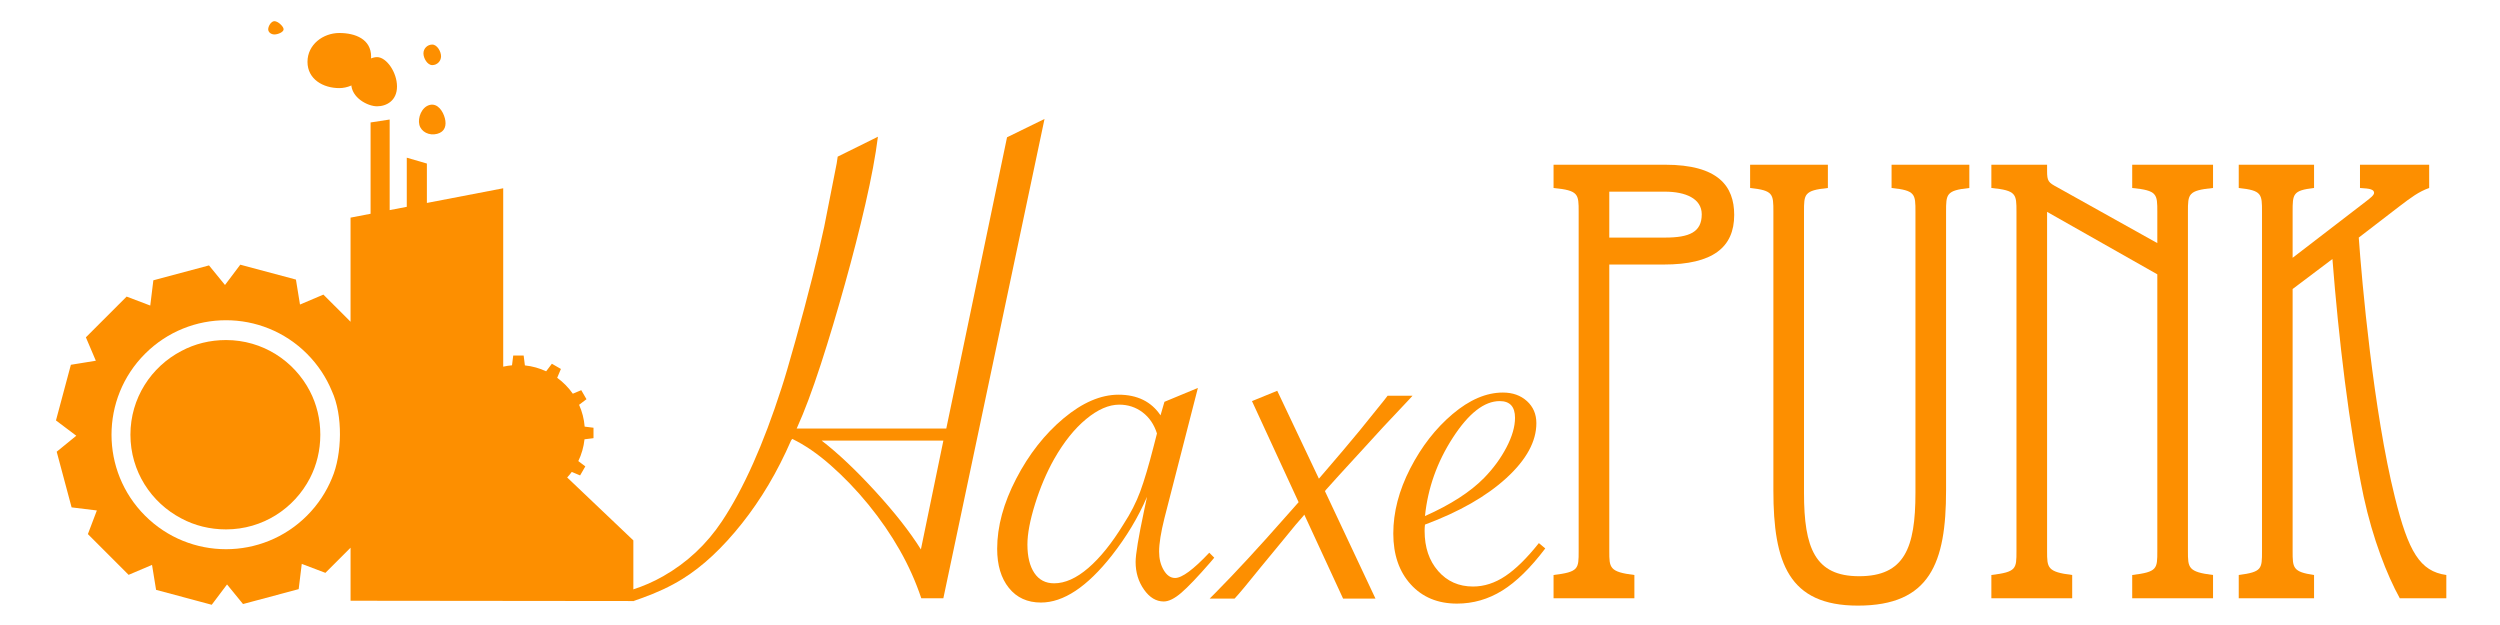
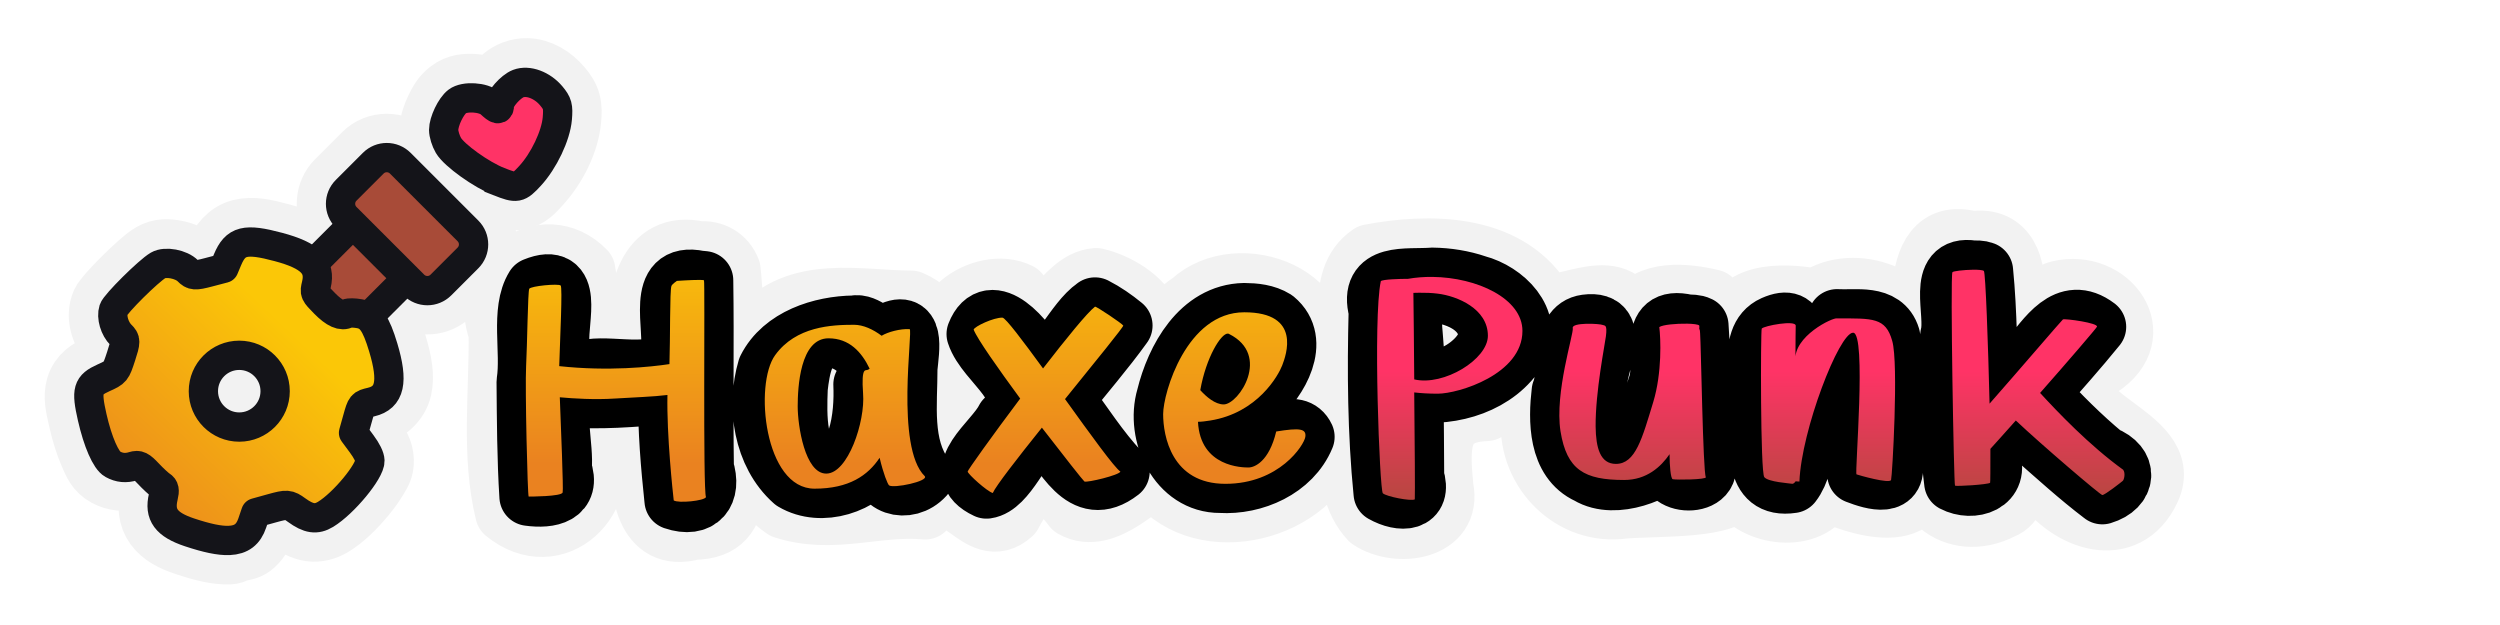
- <svg xmlns="http://www.w3.org/2000/svg" version="1.1" id="Layer_1" x="0px" y="0px" width="400px" height="100px" viewBox="0 0 400 100" enable-background="new 0 0 400 100" xml:space="preserve">
-   <defs id="defs47" />
-   <g id="g3" transform="translate(6,0)">
-     <path d="m 161.125,19.031 -6,2.938 -9.719,46.594 -23.938,0 0.125,-0.281 c 1.1,-2.429 2.352,-5.742 3.719,-9.938 1.367,-4.194 2.641,-8.502 3.875,-12.906 1.232,-4.403 2.331,-8.675 3.281,-12.812 0.949,-4.137 1.62,-7.712 2,-10.75 l -6.438,3.188 -0.156,1.062 -2,10.156 c -0.456,2.164 -1.09,4.86 -1.906,8.125 -0.817,3.265 -1.732,6.657 -2.719,10.188 -0.988,3.531 -1.726,6.051 -2.219,7.531 -2.885,8.959 -6.046,16.049 -9.5,21.25 -2.469,3.721 -5.611,6.649 -9.406,8.812 -1.582,0.902 -3.196,1.599 -4.844,2.125 l 0,1.875 c 0.455,-0.146 0.896,-0.309 1.344,-0.469 2.449,-0.873 4.632,-1.885 6.531,-3.062 3.264,-2.011 6.436,-4.983 9.531,-8.875 3.094,-3.891 5.711,-8.307 7.875,-13.281 l 0.188,-0.281 c 2.05,0.987 4.087,2.397 6.156,4.219 2.069,1.822 4.094,3.909 6.031,6.281 1.936,2.373 3.607,4.806 5.031,7.312 1.424,2.506 2.563,5.069 3.438,7.688 l 3.531,0 16.188,-76.688 z M 125.469,70.5 l 19.469,0 -3.594,17.406 c -1.785,-2.847 -4.206,-5.922 -7.281,-9.281 -3.076,-3.36 -5.937,-6.074 -8.594,-8.125 z" id="path5" style="fill:#fd8f00;fill-opacity:1" />
-     <path d="M 185.663,62.068 180.31,82.91 c -0.569,2.278 -0.854,4.062 -0.854,5.353 0,1.14 0.247,2.127 0.74,2.961 0.493,0.836 1.101,1.253 1.822,1.253 1.101,0 2.923,-1.347 5.467,-4.043 l 0.797,0.798 -0.626,0.74 c -2.013,2.315 -3.559,3.938 -4.641,4.868 -1.082,0.93 -2.021,1.396 -2.819,1.396 -1.215,0 -2.269,-0.636 -3.16,-1.908 -0.893,-1.271 -1.338,-2.742 -1.338,-4.413 0,-1.214 0.456,-3.966 1.367,-8.257 l 0.456,-2.164 c -1.405,3.266 -3.284,6.397 -5.638,9.396 -3.949,5.011 -7.726,7.517 -11.332,7.517 -2.164,0 -3.873,-0.778 -5.125,-2.335 -1.253,-1.557 -1.879,-3.645 -1.879,-6.264 0,-3.568 1.016,-7.308 3.046,-11.218 2.031,-3.91 4.556,-7.127 7.574,-9.652 3.018,-2.524 5.951,-3.787 8.798,-3.787 2.999,0 5.239,1.102 6.719,3.303 l 0.626,-2.164 5.353,-2.222 z m -6.549,7.289 c -0.456,-1.442 -1.224,-2.571 -2.306,-3.388 -1.082,-0.817 -2.326,-1.225 -3.73,-1.225 -1.671,0 -3.436,0.769 -5.295,2.307 -1.861,1.537 -3.569,3.673 -5.125,6.405 -1.215,2.164 -2.231,4.556 -3.047,7.176 -0.816,2.619 -1.224,4.783 -1.224,6.491 0,1.937 0.37,3.455 1.11,4.556 0.74,1.102 1.794,1.651 3.161,1.651 1.746,0 3.568,-0.816 5.466,-2.448 1.898,-1.632 3.777,-3.967 5.638,-7.005 1.139,-1.745 2.03,-3.492 2.676,-5.238 0.645,-1.746 1.367,-4.176 2.164,-7.289 l 0.512,-1.993 z" id="path7" style="fill:#fd8f00" />
-     <path d="m 205.024,76.59 1.025,-1.196 1.025,-1.195 c 1.025,-1.177 2.542,-2.98 4.555,-5.41 l 3.815,-4.727 0.569,-0.74 H 220 l -0.57,0.627 c -2.999,3.151 -5.486,5.827 -7.459,8.028 -3.038,3.303 -4.974,5.43 -5.808,6.378 l -0.171,0.228 8.086,17.197 h -5.182 l -6.207,-13.438 -0.171,0.228 c -0.569,0.607 -1.651,1.899 -3.246,3.872 l -3.474,4.214 c -2.164,2.696 -3.587,4.404 -4.271,5.125 h -3.986 l 0.911,-0.911 c 3.227,-3.265 6.928,-7.269 11.104,-12.015 l 2.221,-2.506 -7.46,-16.172 4.043,-1.651 6.664,14.064 z" id="path9" style="fill:#fd8f00" />
-     <path d="m 240.218,86.896 1.025,0.854 c -2.354,3.113 -4.651,5.363 -6.891,6.748 -2.24,1.386 -4.65,2.079 -7.232,2.079 -3.075,0 -5.543,-1.025 -7.402,-3.075 -1.86,-2.05 -2.791,-4.764 -2.791,-8.144 0,-3.416 0.902,-6.88 2.705,-10.392 1.803,-3.511 4.062,-6.415 6.776,-8.713 2.713,-2.296 5.4,-3.445 8.058,-3.445 1.556,0 2.837,0.456 3.844,1.367 1.005,0.911 1.509,2.088 1.509,3.53 0,2.924 -1.594,5.847 -4.783,8.77 -3.189,2.924 -7.536,5.409 -13.04,7.46 -0.039,0.304 -0.057,0.646 -0.057,1.024 0,2.62 0.721,4.755 2.164,6.406 1.442,1.651 3.303,2.478 5.58,2.478 1.784,0 3.511,-0.56 5.182,-1.68 1.67,-1.119 3.454,-2.875 5.353,-5.267 z m -18.222,-4.328 c 4.1,-1.822 7.25,-3.853 9.453,-6.093 1.48,-1.518 2.676,-3.15 3.587,-4.897 0.911,-1.745 1.367,-3.321 1.367,-4.727 0,-1.783 -0.817,-2.676 -2.449,-2.676 -2.468,0 -4.964,1.945 -7.488,5.837 -2.525,3.892 -4.014,8.078 -4.47,12.556 z" id="path11" style="fill:#fd8f00" />
-     <path d="m 251.485,88.179 c 0,2.646 0,3.331 4.017,3.821 v 3.723 H 242.569 V 92 c 4.017,-0.49 4.017,-0.98 4.017,-3.821 v -54.28 c 0,-2.841 0,-3.429 -4.017,-3.821 v -3.723 h 17.832 c 8.524,0 11.071,3.429 11.071,8.034 0,5.193 -3.429,7.936 -11.267,7.936 h -8.72 v 45.854 z m 8.916,-50.165 c 3.919,0 5.878,-0.881 5.878,-3.723 0,-2.548 -2.645,-3.625 -5.878,-3.625 h -8.916 v 7.348 h 8.916 z" id="path13" style="fill:#fd8f00" />
-     <path d="m 305.37,78.479 c 0,11.562 -2.547,18.42 -14.108,18.42 -11.071,0 -13.521,-6.858 -13.521,-18.42 v -44.58 c 0,-2.841 0,-3.429 -3.723,-3.821 v -3.723 h 12.443 v 3.723 c -3.821,0.392 -3.821,0.98 -3.821,3.821 v 44.972 c 0,8.817 1.764,13.324 8.818,13.324 7.25,0 9.014,-4.507 9.014,-13.324 V 33.899 c 0,-2.841 0,-3.429 -3.821,-3.821 v -3.723 h 12.443 v 3.723 c -3.723,0.392 -3.723,0.98 -3.723,3.821 v 44.58 z" id="path15" style="fill:#fd8f00" />
-     <path d="m 312.618,92 c 4.017,-0.49 4.017,-0.98 4.017,-3.821 v -54.28 c 0,-2.841 0,-3.429 -4.017,-3.821 v -3.723 h 8.916 v 0.98 c 0,1.666 0.196,1.861 1.666,2.646 l 15.97,8.916 V 33.9 c 0,-2.841 0,-3.429 -4.017,-3.821 v -3.723 h 12.933 v 3.723 c -4.017,0.392 -4.017,0.98 -4.017,3.821 v 54.279 c 0,2.646 0,3.331 4.017,3.821 v 3.723 H 335.153 V 92 c 4.017,-0.49 4.017,-0.98 4.017,-3.821 V 43.893 l -17.636,-9.994 v 54.279 c 0,2.646 0,3.331 4.017,3.821 v 3.723 H 312.618 V 92 z" id="path17" style="fill:#fd8f00" />
-     <path d="M 352.198,95.723 V 92 c 3.723,-0.49 3.723,-0.98 3.723,-3.821 v -54.28 c 0,-2.841 0,-3.429 -3.723,-3.821 v -3.723 h 12.051 v 3.723 c -3.429,0.392 -3.429,0.98 -3.429,3.821 v 7.348 l 11.855,-9.112 c 0.49,-0.392 1.176,-0.882 1.176,-1.273 0,-0.784 -1.47,-0.686 -2.253,-0.784 v -3.723 h 11.071 v 3.723 c -1.666,0.588 -2.841,1.47 -4.899,3.038 l -6.369,4.898 c 0.49,6.957 2.352,27.826 5.781,41.542 2.155,8.72 4.017,11.855 8.23,12.443 v 3.723 h -7.446 c -2.058,-3.723 -4.311,-9.504 -5.78,-16.264 -2.352,-11.17 -4.017,-25.475 -4.997,-38.016 l -6.369,4.801 v 41.934 c 0,2.646 0,3.331 3.429,3.821 v 3.723 h -12.051 z" id="path19" style="fill:#fd8f00" />
-   </g>
-   <g id="g21" transform="translate(6,0)">
-     <path d="m 30.162,84.703 c -5.86,0 -10.939,-3.329 -13.459,-8.196" id="path23" style="fill:none" />
-     <path d="m 47.102,62.57 c -0.895,-2.17 -2.223,-4.204 -3.986,-5.967 -7.154,-7.155 -18.752,-7.155 -25.907,0 -7.154,7.152 -7.154,18.751 0,25.904 7.155,7.154 18.753,7.154 25.907,0 1.772,-1.771 3.105,-3.817 4,-6.001" id="path25" style="fill:none" />
-     <path d="m 16.721,62.57 c 2.525,-4.849 7.594,-8.163 13.441,-8.163" id="path27" style="fill:none" />
-     <path d="m 84.749,76.395 c 0.26,-0.282 0.507,-0.578 0.736,-0.887 l 1.331,0.561 0.835,-1.446 -1.12,-0.848 c 0.517,-1.075 0.858,-2.25 0.991,-3.487 l 1.438,-0.18 V 68.437 L 87.546,68.26 c -0.1,-1.235 -0.408,-2.412 -0.892,-3.493 l 1.183,-0.894 -0.835,-1.447 -1.35,0.568 C 84.966,62.013 84.119,61.151 83.15,60.447 l 0.596,-1.413 -1.446,-0.836 -0.916,1.21 C 80.331,58.916 79.186,58.59 77.982,58.464 L 77.785,56.89 h 0 v -10e-4 h -1.669 l -0.195,1.56 c -0.479,0.04 -0.949,0.114 -1.407,0.217 V 30.123 l -12.212,2.349 v -6.304 l -3.218,-0.939 v 7.862 l -2.737,0.526 V 19.123 l -3.053,0.47 v 14.611 l -3.206,0.617 V 51.48 l -4.344,-4.344 -3.746,1.591 -0.648,-3.993 -8.904,-2.385 -2.448,3.25 -2.558,-3.135 -8.904,2.386 -0.494,4.039 -3.782,-1.436 -6.519,6.519 1.592,3.745 -3.993,0.648 -2.385,8.905 3.251,2.448 -3.135,2.557 2.386,8.905 4.04,0.494 -1.436,3.782 6.518,6.519 3.746,-1.592 0.648,3.993 8.904,2.387 2.448,-3.252 2.558,3.134 8.905,-2.384 0.494,-4.04 3.782,1.436 4.026,-4.025 v 8.486 l 45.246,0.048 V 86.464 L 84.749,76.395 z m -37.634,0.112 c -0.895,2.184 -2.228,4.229 -4,6.001 -7.154,7.154 -18.752,7.154 -25.907,0 -7.154,-7.153 -7.154,-18.752 0,-25.904 7.155,-7.155 18.753,-7.155 25.907,0 1.764,1.763 3.092,3.797 3.986,5.967 1.795,3.886 1.642,10.161 0.014,13.936 z" id="path29" style="fill:#fd8f00" />
-     <path d="m 57.521,13.838 c 0,2.27 -1.688,3.17 -3.192,3.17 -1.503,0 -4.131,-1.371 -4.131,-3.641 0,-2.27 2.628,-4.229 4.131,-4.229 1.504,0.002 3.192,2.43 3.192,4.7 z" id="path31" style="fill:#fd8f00" />
-     <path d="m 53.378,9.057 c 0,2.783 -2.512,5.04 -5.09,5.04 -2.579,0 -5.09,-1.415 -5.09,-4.198 0,-2.784 2.511,-4.619 5.09,-4.619 2.578,0 5.09,0.993 5.09,3.777 z" id="path33" style="fill:#fd8f00" />
-     <path d="m 63.938,21.417 c -1.276,0.33 -2.548,-0.315 -2.839,-1.443 -0.292,-1.126 0.367,-2.851 1.644,-3.181 1.277,-0.33 2.145,1 2.436,2.127 0.291,1.127 0.036,2.166 -1.241,2.497 z" id="path35" style="fill:#fd8f00" />
-     <path d="m 64.568,9.009 c 0,0.778 -0.631,1.409 -1.409,1.409 -0.778,0 -1.409,-1.101 -1.409,-1.878 0,-0.778 0.631,-1.41 1.409,-1.41 0.778,0 1.409,1.101 1.409,1.879 z" id="path37" style="fill:#fd8f00" />
-     <path d="m 39.377,4.685 c 0,0.458 -0.917,0.829 -1.468,0.829 -0.551,0 -0.998,-0.371 -0.998,-0.829 0,-0.458 0.447,-1.299 0.998,-1.299 0.552,0 1.468,0.841 1.468,1.299 z" id="path39" style="fill:#fd8f00" />
-     <g id="g41">
-       <path d="m 45.25,69.555 c 0,-2.52 -0.588,-4.894 -1.677,-6.984 l 0,0 c -2.525,-4.849 -7.564,-8.163 -13.41,-8.163 -2.579,0 -5.005,0.609 -7.13,1.744 l 0,0 c -4.85,2.526 -8.164,7.557 -8.164,13.403 0,5.848 3.314,10.878 8.164,13.404 l 0,0 c 2.125,1.136 4.551,1.744 7.13,1.744 5.859,0 10.908,-3.329 13.427,-8.196 l 0,0 c 1.077,-2.083 1.66,-4.445 1.66,-6.952 z" id="path43" style="fill:#fd8f00" />
+ <svg xmlns="http://www.w3.org/2000/svg" xmlns:xlink="http://www.w3.org/1999/xlink" width="1024" height="256" viewBox="0 0 270.933 67.733" version="1.1" id="svg8423">
+   <defs id="defs8417">
+     <linearGradient id="linearGradient4563">
+       <stop style="stop-color:#a84b38;stop-opacity:1" offset="0" id="stop4559" />
+       <stop style="stop-color:#ff3366;stop-opacity:1" offset="1" id="stop4561" />
+     </linearGradient>
+     <linearGradient id="linearGradient4555">
+       <stop style="stop-color:#ea8220;stop-opacity:1" offset="0" id="stop4551" />
+       <stop style="stop-color:#fbc707;stop-opacity:1" offset="1" id="stop4553" />
+     </linearGradient>
+     <linearGradient xlink:href="#linearGradient4591" id="linearGradient4593" x1="29.633" y1="263.133" x2="9.156" y2="284.735" gradientUnits="userSpaceOnUse" gradientTransform="matrix(0.9798215,0,0,0.9798215,3.728536,8.485773)" />
+     <linearGradient id="linearGradient4591">
+       <stop style="stop-color:#fbc707;stop-opacity:1;" offset="0" id="stop4587" />
+       <stop style="stop-color:#ea8220;stop-opacity:1" offset="1" id="stop4589" />
+     </linearGradient>
+     <linearGradient xlink:href="#linearGradient4555" id="linearGradient4627" gradientUnits="userSpaceOnUse" x1="400" y1="192" x2="400" y2="96" gradientTransform="matrix(0.2959472,0,0,0.2645833,-16.39556,228.7375)" />
+     <linearGradient xlink:href="#linearGradient4563" id="linearGradient4629" gradientUnits="userSpaceOnUse" x1="688.368" y1="218" x2="688.368" y2="154" gradientTransform="matrix(0.2959472,0,0,0.2645833,-17.45389,228.7375)" />
+     <linearGradient xlink:href="#linearGradient4555" id="linearGradient4748" gradientUnits="userSpaceOnUse" gradientTransform="matrix(0.2959472,0,0,0.2645833,-16.39556,228.7375)" x1="400" y1="192" x2="400" y2="96" />
+     <linearGradient xlink:href="#linearGradient4563" id="linearGradient4750" gradientUnits="userSpaceOnUse" gradientTransform="matrix(0.2959472,0,0,0.2645833,-17.45389,228.7375)" x1="688" y1="192" x2="688" y2="96" />
+   </defs>
+   <g id="layer1" transform="translate(0,-229.2666)">
+     <path style="color:#000000;font-style:normal;font-variant:normal;font-weight:normal;font-stretch:normal;font-size:medium;line-height:125%;font-family:'SP Marker Font';-inkscape-font-specification:'SP Marker Font';font-variant-ligatures:normal;font-variant-position:normal;font-variant-caps:normal;font-variant-numeric:normal;font-variant-alternates:normal;font-feature-settings:normal;text-indent:0;text-align:start;text-decoration:none;text-decoration-line:none;text-decoration-style:solid;text-decoration-color:#000000;letter-spacing:3.61px;word-spacing:0px;text-transform:none;writing-mode:lr-tb;direction:ltr;text-orientation:mixed;dominant-baseline:auto;baseline-shift:baseline;text-anchor:start;white-space:normal;shape-padding:0;clip-rule:nonzero;display:inline;overflow:visible;visibility:visible;opacity:1;isolation:auto;mix-blend-mode:normal;color-interpolation:sRGB;color-interpolation-filters:linearRGB;solid-color:#000000;solid-opacity:1;vector-effect:none;fill:none;fill-opacity:1;fill-rule:nonzero;stroke:#f2f2f2;stroke-width:6.35;stroke-linecap:round;stroke-linejoin:round;stroke-miterlimit:4;stroke-dasharray:none;stroke-dashoffset:0;stroke-opacity:1;color-rendering:auto;image-rendering:auto;shape-rendering:auto;text-rendering:auto;enable-background:accumulate" d="m 213.739,255.325 c -8.105,-2.205 -4.766,12.464 -5.398,11.381 -0.089,-5.467 -7.494,-7.976 -11.525,-5.141 -2.318,-0.457 -8.868,-1.23 -9.085,3.344 -0.153,2.651 0.023,11.16 -0.039,9.675 -1.024,-4.102 1.584,-9.876 -2.113,-12.943 -2.779,-0.668 -7.062,-1.157 -8.662,1.805 -1.807,-5.04 -8.904,0.245 -9.781,-1.835 -3.97,-6.071 -12.334,-6.087 -18.7,-4.865 -4.036,2.771 -1.647,8.873 -2.362,12.964 0.88,5.141 -1.441,11.854 2.314,15.923 3.035,2.05 9.105,1.163 8.126,-3.506 -0.431,-4.512 -0.644,-8.047 4.588,-8.233 4.048,-2.111 5.74,-5.022 4.724,0.985 -0.296,5.576 4.542,10.409 10.19,9.583 3.877,-0.296 11.574,0.055 12.225,-2.251 1.769,3.115 8.044,3.912 9.758,0.308 0.765,0.675 10.947,4.914 10.228,-2.326 0.193,-2.409 0.286,-8.658 0.318,-2.685 -1.766,5.567 3.238,9.687 8.439,7.018 3.219,-1.178 0.61,-7.637 4.254,-2.952 2.93,4.222 9.251,6.421 11.867,0.793 2.979,-6.351 -11.852,-8.146 -5.439,-13.232 5.525,-3.584 1.012,-9.774 -4.564,-8.449 -2.988,0.729 -5.246,6.923 -4.701,0.716 0.228,-3.16 -0.716,-6.66 -4.663,-6.075 z m -137.944,1.102 c -5.714,-1.345 -7.219,5.041 -6.379,9.406 -6.736,2.256 -5.053,-2.863 -5.903,-7.273 -4.59,-4.727 -11.941,0.629 -9.551,6.731 0.08,6.475 -0.829,13.306 0.711,19.586 5.544,4.542 11.963,-1.573 9.35,-7.855 -0.634,-2.432 7.506,-2.616 5.407,1.297 -0.321,3.735 0.312,9.975 5.763,8.438 6.495,-0.035 3.987,-7.284 4.305,-11.303 -0.209,-5.632 0.382,-11.353 -0.241,-16.94 -0.574,-1.481 -1.916,-2.224 -3.463,-2.088 z m 43.007,2.895 c -4.041,0.28 -5.415,7.597 -8.305,1.62 -4.022,-1.998 -10.814,2.716 -7.04,6.951 4.405,3.588 2.03,6.915 -1.092,10.473 -3.116,-5.046 2.824,-13.978 -3.617,-16.601 -5.488,-0.005 -12.466,-1.781 -16.686,3.342 -4.077,5.586 -3.042,15.345 2.841,19.371 5.334,1.727 10.071,-0.397 15.37,0.08 3.082,-4.378 5.751,3.865 9.455,0.485 2.111,-4.073 3.755,-4.375 6.5,-0.694 3.668,2.128 8.09,-3.387 8.97,-2.972 5.253,6.432 17.206,3.39 19.409,-4.329 0.855,-5.124 -7.171,-3.064 -2.423,-7.714 3.357,-7.895 -7.908,-12.296 -13.173,-7.397 -5.019,3.195 -7.188,12.335 -5.545,15.958 -7.65,-4.812 0.787,-8.542 1.333,-14.171 -0.914,-2.253 -3.726,-3.882 -5.997,-4.401 z m 15.821,3.301 c 0.722,0.284 0.051,0.157 0,0 z m 21.76,1.961 c 3.809,0.249 -1.548,4.076 0,0 z m -49.607,1.651 c 0.162,0.163 0.483,0.601 0,0 z m -16.567,3.013 c 0.845,2.397 -0.943,8.21 -0.502,2.327 0.113,-0.778 0.127,-1.614 0.502,-2.327 z m 103.821,2.272 c 0.037,-0.007 -0.028,0.08 0,0 z m -98.83,0.725 c 0.05,0.188 -0.68,0.173 0,0 z m 133.896,7.658 0.195,0.157 z m -41.224,0.136 c 0.007,0.008 0.005,0.04 0,0 z m -86.159,0.688 c 0.156,0.654 0.11,0.681 0,0 z m 51.168,0.791 0.035,0.313 z m 28.988,0.406 c 0.144,0.34 -0.075,0.072 0,0 z m -84.144,0.803 c 0.73,0.799 -0.021,0.295 0,0 z" id="path4722" />
+     <g transform="translate(8.2519671e-8,1.0539948e-6)" id="g5143">
+       <path id="path4510-3" transform="matrix(0.2645833,0,0,0.2645833,0,229.2666)" d="m 215.779,27.627 c -1.851,-0.03 -3.742,0.28 -5.625,0.996 -3.373,1.282 -5.453,3.348 -7.439,5.617 -0.46,0.525 -0.808,1.135 -1.219,1.691 -2.283,-1.067 -4.611,-1.665 -6.977,-1.809 -3.575,-0.216 -7.176,-0.166 -10.836,2.627 -2.82,2.152 -4.234,4.697 -5.566,7.486 -1.332,2.789 -2.391,5.563 -2.391,9.006 0,3.791 1.054,6.447 2.797,9.396 2.387,4.041 5.927,6.628 10.217,9.699 4.29,3.072 9.044,5.93 13.457,7.656 3.759,1.47 6.532,2.893 10.623,2.133 4.091,-0.76 6.242,-3.373 8.682,-6.016 6.761,-7.324 11.956,-17.744 12.756,-27.033 0.229,-2.665 0.37,-4.923 -0.311,-7.447 -0.68,-2.524 -2.117,-4.51 -3.596,-6.268 -3.79,-4.504 -9.018,-7.651 -14.572,-7.736 z m -1.018,12.18 c 1.119,0.039 4.367,0.862 6.406,3.285 1.118,1.328 1.153,1.526 1.189,1.66 0.036,0.134 0.139,1.002 -0.059,3.301 -0.408,4.739 -5.065,14.991 -9.619,19.924 -1.145,1.24 -1.847,1.862 -2.17,2.158 -0.503,-0.15 -1.718,-0.447 -3.941,-1.316 -2.8,-1.095 -7.19,-3.621 -10.846,-6.238 -3.655,-2.617 -6.853,-6.026 -6.865,-6.047 -0.391,-0.663 -1.039,-3.358 -1.125,-3.338 0.015,-0.132 0.422,-2.133 1.215,-3.793 0.731,-1.529 1.807,-2.795 1.895,-2.949 0.159,0.06 1.545,-0.442 2.947,-0.357 1.759,0.107 3.495,1.105 2.99,0.635 0.801,0.746 1.501,1.376 2.289,1.965 0.788,0.589 1.5,1.291 3.564,1.697 1.032,0.203 2.623,0.21 4.119,-0.51 1.496,-0.72 2.52,-2.012 3.004,-2.982 0.736,-1.475 0.814,-2.393 0.809,-3.148 0.211,-0.37 0.645,-0.997 1.178,-1.605 1.085,-1.24 2.873,-2.384 2.68,-2.311 0.063,-0.024 0.18,-0.035 0.34,-0.029 z m -4.264,4.1 c -0.034,0.168 -0.047,0.14 0,0 z m -52.082,14.695 c -3.556,0 -7.107,1.334 -9.781,4.008 l -11.088,11.088 c -4.846,4.846 -5.285,12.581 -1.348,17.971 l -8.418,8.418 c -3.291,-2.022 -7.293,-3.417 -12.166,-4.723 -3.544,-0.95 -6.586,-1.708 -9.383,-2.068 -2.797,-0.36 -5.353,-0.323 -7.943,0.326 -5.182,1.298 -8.689,5.803 -10.637,10.451 l -0.316,0.746 -3.418,0.9 c -2.303,0.605 -3.017,0.651 -3.123,0.701 -2.625,-2.466 -5.634,-3.628 -8.725,-4.207 -3.26,-0.61 -6.646,-0.851 -10.291,1.256 -1.913,1.106 -3.405,2.424 -5.359,4.148 -1.955,1.724 -4.108,3.76 -6.172,5.809 -2.064,2.049 -4.026,4.093 -5.602,5.877 -0.788,0.892 -1.48,1.71 -2.082,2.51 -0.602,0.8 -1.122,1.171 -1.758,3.145 -1.026,3.187 -0.695,6.142 0.119,8.918 0.726,2.473 2.118,4.744 3.963,6.797 -0.068,0.095 -0.181,0.881 -0.996,3.375 -0.842,2.578 -1.373,3.763 -1.471,4.039 -0.137,0.058 -0.712,0.391 -2.479,1.188 -1.851,0.833 -3.575,1.69 -5.234,3.078 -1.659,1.388 -3.144,3.501 -3.793,5.75 -1.297,4.498 -0.316,8.383 0.98,14.1 1.211,5.34 2.692,10.069 4.371,13.914 1.679,3.845 2.81,6.967 7.006,9.271 3.537,1.942 7.843,2.299 11.803,1.41 0.064,0.087 0.212,0.159 1.256,1.27 1.09,1.161 2.257,2.316 3.328,3.309 0.468,0.434 0.949,0.754 1.359,1.113 -1.003,4.559 -0.65,9.568 2.162,13.391 2.901,3.945 7.228,6.092 12.541,7.861 7.357,2.449 13.101,3.835 18.389,3.625 1.129,-0.048 2.222,-0.413 3.152,-1.055 2.204,-0.475 4.516,-0.723 6.305,-2.098 2.684,-2.062 4.4,-4.98 5.434,-8.031 l 0.412,-1.217 3.543,-0.982 c 2.262,-0.627 3.575,-0.853 3.996,-0.936 0.096,0.08 0.312,0.234 1.002,0.736 2.852,2.076 5.656,3.671 9.006,4.164 3.35,0.493 6.809,-0.514 9.486,-2.135 4.811,-2.913 9.471,-7.585 13.428,-12.371 1.978,-2.393 3.722,-4.788 5.078,-7.102 1.356,-2.314 2.682,-4.123 2.562,-7.84 -0.145,-4.485 -2.113,-6.98 -4.57,-10.297 l -1.572,-2.119 0.85,-3.012 c 0.552,-1.97 0.73,-2.398 0.674,-2.426 0.181,-0.049 0.18,-0.058 0.514,-0.137 5.331,-1.262 10.218,-5.644 11.436,-11.139 1.218,-5.494 0.116,-11.332 -2.119,-18.766 -1.26,-4.19 -2.393,-7.431 -3.959,-10.191 l 8.09,-8.09 c 5.389,3.939 13.124,3.501 17.971,-1.346 l 11.088,-11.08 c 5.348,-5.348 5.348,-14.23 0,-19.578 l -27.713,-27.711 c -2.674,-2.674 -6.231,-4.008 -9.787,-4.008 z m 0,11.902 c 0.451,5e-6 0.902,0.197 1.299,0.594 l 27.719,27.713 c 0.794,0.794 0.794,1.804 0,2.598 l -11.088,11.088 c -0.794,0.794 -1.804,0.794 -2.598,0 l -0.535,-0.535 c 0.568,-4.161 -0.71,-8.542 -3.865,-11.697 L 158.268,89.176 c -2.674,-2.674 -6.233,-4.008 -9.789,-4.008 -0.643,0 -1.282,0.059 -1.92,0.146 l -0.529,-0.529 c -0.794,-0.794 -0.794,-1.812 0,-2.605 l 11.086,-11.082 c 0.397,-0.397 0.85,-0.594 1.301,-0.594 z m -13.857,29.775 13.686,13.686 -8.871,8.871 c -0.368,-0.1 -0.735,-0.191 -1.1,-0.256 -1.384,-0.246 -2.719,-0.384 -3.994,-0.406 -0.638,-0.011 -1.253,0.001 -1.957,0.082 -0.397,0.046 -1.147,0.377 -1.705,0.531 -0.451,-0.216 -1.723,-1.04 -3.381,-2.725 -1.651,-1.678 -1.803,-1.952 -1.852,-1.883 0.024,-0.107 0.005,-0.046 0.035,-0.17 0.657,-2.724 0.624,-5.7 -0.125,-8.467 z m -42.078,4.893 c 1.787,0.03 5.116,0.471 10.027,1.787 2.942,0.788 5.255,1.634 7.002,2.422 -2.567,5.183 -1.721,11.718 2.557,15.996 l 11.088,11.08 c 4.361,4.36 11.065,5.163 16.291,2.412 0.545,1.366 1.144,3.053 1.787,5.191 1.98,6.584 2.27,10.999 1.891,12.713 -0.38,1.714 -0.077,1.491 -2.473,2.059 -0.99,0.234 -1.908,0.421 -3.102,0.887 -1.193,0.466 -2.751,1.428 -3.801,2.701 -2.1,2.547 -2.272,4.507 -3.086,7.412 l -1.631,5.846 c -0.501,1.784 -0.15,3.699 0.951,5.189 l 3.322,4.48 c 1.076,1.452 1.639,2.823 1.938,3.475 -0.13,0.392 -0.31,0.889 -0.639,1.449 -0.887,1.513 -2.317,3.512 -3.979,5.521 -3.323,4.019 -7.825,8.203 -10.395,9.76 -1.116,0.676 -1.12,0.582 -1.52,0.523 -0.399,-0.059 -1.623,-0.487 -3.691,-1.992 -1.782,-1.297 -4.133,-2.835 -7.078,-3.049 -2.946,-0.214 -5.022,0.509 -8.188,1.387 l -6.607,1.83 c -1.915,0.53 -3.443,1.972 -4.082,3.854 l -1.424,4.223 h -0.008 c -0.519,1.533 -0.995,2.075 -1.381,2.371 -0.386,0.296 -0.959,0.604 -2.613,0.67 -2.574,0.102 -7.373,-0.765 -14.121,-3.012 -4.213,-1.403 -6.144,-2.873 -6.674,-3.594 -0.53,-0.721 -0.774,-1.214 -0.125,-3.906 0.399,-1.654 0.79,-3.251 0.354,-5.521 -0.436,-2.271 -2.344,-4.568 -3.83,-5.521 0.386,0.248 -0.577,-0.461 -1.426,-1.248 -0.849,-0.787 -1.862,-1.782 -2.738,-2.715 -1.622,-1.727 -2.82,-3.113 -5.107,-4.238 -2.288,-1.125 -5.456,-0.935 -7.168,-0.406 -1.831,0.565 -2.201,0.517 -3.758,-0.338 1.409,0.774 -0.524,-0.684 -1.779,-3.559 -1.255,-2.874 -2.583,-7.008 -3.66,-11.76 -1.199,-5.288 -1.163,-7.898 -1.145,-8.023 0.24,-0.194 1.012,-0.687 2.406,-1.314 2.519,-1.133 4.875,-2.051 6.865,-4.496 1.99,-2.445 2.496,-4.674 3.564,-7.943 1.009,-3.087 1.787,-4.887 1.779,-7.758 -0.008,-2.871 -2.059,-5.856 -3.307,-7.078 -0.383,-0.375 -1.028,-1.419 -1.328,-2.443 -0.256,-0.874 -0.182,-1.442 -0.186,-1.588 0.311,-0.405 0.779,-0.969 1.389,-1.66 1.311,-1.485 3.138,-3.396 5.057,-5.301 1.919,-1.904 3.937,-3.815 5.654,-5.33 1.592,-1.405 3.023,-2.457 3.273,-2.635 -0.061,0.12 1.055,-0.191 2.232,0.029 1.404,0.263 2.808,1.116 2.836,1.145 1.275,1.296 3.979,3.179 6.725,3.365 2.745,0.186 4.638,-0.432 7.545,-1.195 l 6.281,-1.654 c 1.805,-0.475 3.287,-1.763 4.008,-3.484 l 1.463,-3.477 c 1.362,-3.251 1.467,-3.192 2.486,-3.447 0.255,-0.064 0.68,-0.1 1.275,-0.09 z m -4.479,34.363 c -11.36,3e-5 -20.699,9.332 -20.699,20.691 3.1e-5,11.36 9.339,20.699 20.699,20.699 11.36,4e-5 20.699,-9.339 20.699,-20.699 2e-5,-11.36 -9.339,-20.691 -20.699,-20.691 z m -10e-7,8.996 c 6.555,-5e-5 11.694,5.139 11.694,11.694 -2e-5,6.555 -5.138,11.707 -11.694,11.707 -6.555,-5e-5 -18.146,-10.552 -11.694,-11.707 4.179,-0.748 8.012,-7.701 11.694,-11.694 z" style="color:#000000;font-style:normal;font-variant:normal;font-weight:normal;font-stretch:normal;font-size:medium;line-height:normal;font-family:sans-serif;font-variant-ligatures:normal;font-variant-position:normal;font-variant-caps:normal;font-variant-numeric:normal;font-variant-alternates:normal;font-feature-settings:normal;text-indent:0;text-align:start;text-decoration:none;text-decoration-line:none;text-decoration-style:solid;text-decoration-color:#000000;letter-spacing:normal;word-spacing:normal;text-transform:none;writing-mode:lr-tb;direction:ltr;text-orientation:mixed;dominant-baseline:auto;baseline-shift:baseline;text-anchor:start;white-space:normal;shape-padding:0;clip-rule:nonzero;display:inline;overflow:visible;visibility:visible;opacity:1;isolation:auto;mix-blend-mode:normal;color-interpolation:sRGB;color-interpolation-filters:linearRGB;solid-color:#000000;solid-opacity:1;vector-effect:none;fill:none;fill-opacity:1;fill-rule:nonzero;stroke:#f2f2f2;stroke-width:24;stroke-linecap:round;stroke-linejoin:round;stroke-miterlimit:4;stroke-dasharray:none;stroke-dashoffset:0;stroke-opacity:1;color-rendering:auto;image-rendering:auto;shape-rendering:auto;text-rendering:auto;enable-background:accumulate" />
+       <path id="rect4569" d="m 33.419,258.383 4.4,-4.4 c 0.812,-0.812 2.121,-0.812 2.933,0 l 2.933,2.933 c 0.812,0.812 0.812,2.121 0,2.933 l -4.4,4.4 c -0.812,0.812 -2.121,0.812 -2.933,0 l -2.933,-2.933 c -0.812,-0.812 -0.812,-2.121 8e-6,-2.933 z" style="opacity:1;fill:#a84b38;fill-opacity:1;stroke:#141419;stroke-width:3.175;stroke-linecap:round;stroke-linejoin:round;stroke-miterlimit:4;stroke-dasharray:none;stroke-opacity:1" />
+       <path id="rect4573" d="m 37.515,249.888 2.933,-2.933 c 0.812,-0.812 2.121,-0.812 2.933,0 l 7.333,7.333 c 0.812,0.812 0.812,2.121 -7e-6,2.933 l -2.933,2.933 c -0.812,0.812 -2.121,0.812 -2.933,0 l -7.333,-7.333 c -0.812,-0.812 -0.812,-2.121 0,-2.933 z" style="opacity:1;fill:#a84b38;fill-opacity:1;stroke:#141419;stroke-width:3.175;stroke-linecap:round;stroke-linejoin:round;stroke-miterlimit:4;stroke-dasharray:none;stroke-opacity:1" />
+       <path id="path4500" d="m 24.838,287.836 c 1.337,-0.053 2.087,-0.668 2.498,-1.881 l 0.379,-1.117 1.748,-0.485 c 1.642,-0.455 1.805,-0.443 2.68,0.194 1.302,0.948 2.133,1.07 3.137,0.462 1.953,-1.183 4.847,-4.683 4.81,-5.818 -0.013,-0.412 -0.337,-1.071 -0.899,-1.829 l -0.878,-1.185 0.433,-1.546 c 0.429,-1.532 0.443,-1.548 1.479,-1.793 2.044,-0.484 2.425,-2.202 1.31,-5.911 -0.786,-2.613 -1.375,-3.45 -2.582,-3.664 -0.564,-0.1 -1.151,-0.111 -1.303,-0.023 -0.598,0.345 -1.407,-0.013 -2.469,-1.093 -1.104,-1.122 -1.109,-1.135 -0.894,-2.028 0.488,-2.025 -0.653,-3.159 -4.108,-4.085 -3.608,-0.967 -4.647,-0.706 -5.523,1.384 l -0.386,0.921 -1.663,0.436 c -1.488,0.391 -1.724,0.374 -2.241,-0.151 -0.727,-0.739 -2.438,-1.059 -3.225,-0.604 -1.034,0.597 -4.631,4.167 -4.833,4.797 -0.261,0.809 0.11,2.073 0.81,2.759 0.528,0.517 0.529,0.699 0.006,2.298 -0.564,1.726 -0.576,1.741 -1.903,2.338 -1.733,0.78 -1.895,1.34 -1.231,4.268 0.606,2.67 1.487,4.688 2.224,5.093 0.723,0.397 1.419,0.464 2.226,0.215 0.569,-0.176 0.828,-0.048 1.623,0.798 0.52,0.554 1.151,1.138 1.401,1.299 0.351,0.225 0.404,0.502 0.233,1.213 -0.47,1.948 0.321,3.023 2.841,3.862 1.866,0.621 3.261,0.919 4.301,0.878 z m 1.091,-12.287 c -2.148,-1e-5 -3.889,-1.741 -3.889,-3.889 -9e-6,-2.148 1.741,-3.889 3.889,-3.889 2.148,-1e-5 3.889,1.741 3.889,3.889 -2e-6,2.148 -1.741,3.889 -3.889,3.889 z" style="fill:url(#linearGradient4593);fill-opacity:1;stroke:#141419;stroke-width:3.175;stroke-linejoin:round;stroke-miterlimit:4;stroke-dasharray:none;stroke-opacity:1" />
+       <path style="fill:#ff3366;fill-opacity:1;stroke:#141419;stroke-width:3.175;stroke-miterlimit:4;stroke-dasharray:none;stroke-opacity:1" d="m 54.077,248.953 c -1.908,-0.746 -4.841,-2.846 -5.476,-3.921 -0.286,-0.484 -0.52,-1.24 -0.52,-1.679 0,-0.928 0.784,-2.568 1.481,-3.1 0.782,-0.597 2.844,-0.472 3.584,0.217 0.763,0.711 0.976,0.753 0.976,0.192 0,-0.641 1.205,-2.018 2.046,-2.338 1.063,-0.404 2.587,0.161 3.564,1.321 0.687,0.816 0.779,1.158 0.666,2.472 -0.16,1.856 -1.462,4.59 -2.959,6.212 -1.253,1.357 -1.413,1.387 -3.362,0.625 z" id="path5109" />
    </g>
+     <path style="font-style:normal;font-variant:normal;font-weight:normal;font-stretch:normal;font-size:medium;line-height:125%;font-family:'SP Marker Font';-inkscape-font-specification:'SP Marker Font';letter-spacing:3.61px;word-spacing:0px;fill:url(#linearGradient4748);fill-opacity:1;stroke:#000000;stroke-width:6.35;stroke-linecap:round;stroke-linejoin:round;stroke-miterlimit:4;stroke-dasharray:none;stroke-opacity:1" d="m 75.782,259.602 c -4.91,-1.039 -2.642,5.227 -3.204,8.031 -0.815,2.62 -5.945,1.152 -8.589,1.553 -2.215,0.134 -4.279,-0.058 -3.289,-2.843 -0.166,-2.481 1.571,-7.763 -2.772,-5.995 -1.608,2.584 -0.43,7.015 -0.942,10.291 0.037,4.148 0.046,8.303 0.309,12.442 2.29,0.322 4.684,-0.159 3.658,-3 0.245,-2.436 -0.903,-6.302 0.3,-7.71 3.692,0.332 7.399,-0.009 11.08,-0.3 -0.049,3.819 0.283,7.631 0.681,11.425 2.841,0.969 4.222,-0.809 3.347,-3.479 -0.106,-6.788 0.033,-13.579 -0.068,-20.367 l -0.512,-0.05 z m 42.887,2.899 c -2.264,1.552 -4.107,6.162 -6.039,6.136 -1.273,-2.537 -5.273,-7.263 -6.878,-3.167 1.033,3.219 6.81,6.188 3.156,9.21 -1.239,2.482 -6.228,5.644 -1.999,7.62 2.238,-0.309 3.862,-4.842 6.004,-6.688 2.311,2.636 4.389,7.957 8.509,4.758 -2.264,-2.397 -4.029,-5.221 -6.003,-7.856 2.1,-2.658 4.335,-5.218 6.313,-7.967 -0.949,-0.775 -1.971,-1.49 -3.064,-2.047 z m 16.172,0.609 c -4.81,0.094 -7.502,5.037 -8.512,9.166 -1.184,4.029 1.291,9.443 5.936,9.408 3.642,0.223 7.747,-1.567 9.198,-5.075 -0.951,-2.054 -4.123,-0.334 -4.064,1.77 -1.902,3.277 -7.268,0.779 -7.475,-2.535 0.549,-1.785 4.984,-1.148 6.423,-3.441 2.236,-1.908 4.709,-6.17 1.844,-8.542 -0.996,-0.621 -2.203,-0.742 -3.35,-0.751 z m -42.298,1.355 c -3.555,0.046 -7.745,1.379 -9.443,4.737 -1.215,4.111 -0.451,9.298 2.862,12.24 3.055,1.808 7.489,0.358 9.366,-2.564 -0.294,3.144 3.039,4.017 4.889,1.992 -2.454,-3.317 -1.784,-7.824 -1.793,-11.712 0.197,-2.065 0.875,-5.565 -2.262,-3.798 -1.128,0.662 -2.246,-1.213 -3.619,-0.894 z m 40.524,0.954 c 3.549,1.159 2.787,6.71 -0.453,7.677 -4.273,-0.528 -1.701,-5.624 0.14,-7.57 l 0.313,-0.107 z m -43.277,0.512 c 2.779,0.03 5.232,2.734 3.695,4.998 0.153,3.325 -0.404,9.009 -4.36,9.604 -2.838,-1.934 -2.707,-6.12 -2.59,-9.234 0.241,-2.006 0.654,-5.243 3.255,-5.368 z" id="path4615" />
+     <path style="font-style:normal;font-variant:normal;font-weight:normal;font-stretch:normal;font-size:medium;line-height:125%;font-family:'SP Marker Font';-inkscape-font-specification:'SP Marker Font';letter-spacing:3.61px;word-spacing:0px;fill:url(#linearGradient4750);fill-opacity:1;stroke:#000000;stroke-width:6.35;stroke-linecap:round;stroke-linejoin:round;stroke-miterlimit:4;stroke-dasharray:none;stroke-opacity:1" d="m 213.786,258.499 c -4.052,-0.643 -1.853,4.746 -2.512,7.124 0.006,5.311 -0.253,10.665 0.429,15.942 2.045,1.082 5.202,0.142 4.002,-2.873 0.521,-2.064 2.996,-5.258 4.635,-2.133 2.463,2.158 4.886,4.376 7.495,6.357 2.715,-0.811 2.881,-3.296 0.22,-4.32 -2.491,-2.065 -4.777,-4.365 -6.965,-6.745 2.07,-2.373 4.176,-4.718 6.158,-7.165 -3.335,-2.515 -5.473,1.186 -7.417,3.486 -1.292,1.106 -3.563,4.9 -4.232,4.232 -0.171,-4.591 -0.15,-9.205 -0.604,-13.777 -0.386,-0.154 -0.804,-0.122 -1.207,-0.129 z m -58.55,0.777 c -2.78,0.213 -7.017,-0.596 -5.906,3.673 -0.166,6.589 -0.123,13.216 0.531,19.773 1.959,1.108 4.38,1.034 3.476,-1.78 -0.011,-3.049 -0.039,-6.098 -0.072,-9.147 4.13,0.59 9.05,-0.914 11.264,-4.651 1.709,-3.233 -1.505,-6.284 -4.476,-7.061 -1.548,-0.527 -3.183,-0.787 -4.817,-0.808 z m -1.418,1.716 c 3.005,-0.163 7.237,1.103 7.43,4.662 -0.324,3.229 -6.218,6.223 -7.989,4.027 0.467,-2.548 -0.981,-7.228 0.559,-8.689 z m 45.275,2.781 c 0.37,1.765 -3.967,2.499 -4.517,4.62 -0.008,-1.906 0.809,-5.32 -2.375,-3.919 -3.25,1.445 -1.004,6.89 -1.674,9.919 0.224,2.841 -0.791,7.993 3.709,7.305 1.816,-2.332 1.421,-7.269 3.195,-10.398 0.841,-1.489 2.007,-6.744 3.829,-5.322 0.7,4.87 -0.07,9.805 -0.062,14.697 1.85,0.718 4.681,1.511 3.916,-1.545 0.09,-4.439 0.73,-8.993 -0.19,-13.369 -0.774,-2.549 -3.838,-1.859 -5.83,-1.988 z m -16.276,0.572 c -4.541,-1.054 -2.264,3.988 -3.214,6.649 -1.038,2.89 -1.012,7.587 -4.483,8.547 -3.251,-0.868 -2.013,-5.273 -1.971,-7.828 -0.45,-2.333 3.063,-7.929 -1.259,-7.356 -2.865,0.383 -1.809,5.067 -2.728,7.317 -0.373,3.141 -0.392,7.514 2.961,9.046 2.995,1.799 7.732,-0.42 8.819,-1.752 -1.252,3.248 5.495,3.277 3.735,0.012 -0.278,-4.805 -0.179,-9.64 -0.523,-14.432 -0.416,-0.21 -0.889,-0.176 -1.338,-0.203 z" id="path4617" />
+     <path style="font-style:normal;font-variant:normal;font-weight:normal;font-stretch:normal;font-size:medium;line-height:125%;font-family:'SP Marker Font';-inkscape-font-specification:'SP Marker Font';letter-spacing:3.61px;word-spacing:0px;fill:url(#linearGradient4627);fill-opacity:1;stroke:none;stroke-width:6.35;stroke-linecap:round;stroke-linejoin:round;stroke-miterlimit:4;stroke-dasharray:none;stroke-opacity:1" d="m 75.782,259.602 c -0.844,-0.004 -2.428,0.105 -2.428,0.105 0,0 -0.526,0.359 -0.588,0.553 -0.186,0.443 -0.124,5.865 -0.217,8.465 -2.011,0.304 -6.591,0.802 -11.944,0.221 0.093,-2.988 0.371,-8.576 0.154,-8.742 -0.278,-0.221 -3.218,0.055 -3.403,0.36 -0.155,0.332 -0.217,6.086 -0.34,8.382 -0.124,2.296 0.155,14.136 0.279,14.136 0.124,0 3.558,-2.5e-4 3.682,-0.443 0.093,-0.332 -0.185,-7.082 -0.309,-10.318 1.454,0.138 3.806,0.277 5.941,0.138 2.166,-0.138 4.208,-0.194 5.724,-0.388 -0.093,4.398 0.588,10.595 0.681,11.425 0.464,0.332 3.342,0.055 3.496,-0.36 -0.34,-0.636 -0.093,-23.348 -0.217,-23.486 -0.031,-0.035 -0.23,-0.048 -0.512,-0.05 z m 42.887,2.899 c -0.835,0.636 -3.125,3.458 -5.632,6.695 -2.197,-3.015 -4.053,-5.477 -4.394,-5.505 -0.959,-0.028 -3.063,0.968 -3.125,1.3 0.402,1.024 2.63,4.177 5.044,7.469 -3.032,4.039 -5.724,7.801 -5.694,7.912 0.031,0.277 2.104,2.157 2.723,2.323 0.34,-0.775 2.661,-3.762 5.322,-7.082 2.413,3.126 4.487,5.754 4.61,5.837 0.309,0.138 3.775,-0.691 3.899,-1.078 -0.619,-0.387 -3.28,-4.067 -6.003,-7.856 3.311,-4.094 6.374,-7.856 6.313,-7.967 -0.124,-0.221 -2.971,-2.13 -3.064,-2.047 z m 16.172,0.609 c -6.25,0 -8.787,8.742 -8.787,11.038 0,2.324 0.897,7.552 6.745,7.552 5.848,0 8.54,-4.205 8.664,-5.09 0.124,-0.885 -0.588,-0.996 -3.156,-0.581 -0.774,3.264 -2.352,3.901 -3.002,3.901 -0.619,0 -5.229,-0.028 -5.477,-4.952 0.371,0 0.805,-0.056 1.331,-0.139 5.167,-0.83 7.395,-4.924 7.798,-5.975 0.402,-1.051 2.166,-5.754 -4.116,-5.754 z m -42.298,1.355 c -2.413,0 -6.281,0.166 -8.54,3.292 -2.29,3.154 -1.176,14.468 4.27,14.468 3.744,0 5.786,-1.438 7.055,-3.347 0.402,1.715 0.867,2.849 1.021,2.987 0.464,0.36 4.332,-0.443 3.868,-0.996 -3.218,-3.154 -1.238,-15.906 -1.64,-15.934 -1.021,-0.055 -2.352,0.304 -3.032,0.719 -0.928,-0.692 -1.981,-1.19 -3.002,-1.19 z m 40.524,0.954 c 0.049,0.002 0.094,0.016 0.135,0.042 4.579,2.296 1.052,7.635 -0.588,7.635 -0.928,0 -1.887,-0.83 -2.537,-1.549 0.638,-3.579 2.255,-6.161 2.99,-6.128 z m -43.277,0.512 c 2.259,0 3.59,1.494 4.456,3.292 -0.093,0.083 -0.186,0.111 -0.186,0.111 -0.217,0.166 -0.743,-0.47 -0.526,2.572 0.248,3.043 -1.64,8.686 -3.991,8.686 -2.321,0 -3.094,-5.228 -3.094,-7.276 0,-2.047 0.247,-7.386 3.342,-7.386 z" id="path4716" />
+     <path style="font-style:normal;font-variant:normal;font-weight:normal;font-stretch:normal;font-size:medium;line-height:125%;font-family:'SP Marker Font';-inkscape-font-specification:'SP Marker Font';letter-spacing:3.61px;word-spacing:0px;fill:url(#linearGradient4629);fill-opacity:1;stroke:none;stroke-width:6.35;stroke-linecap:round;stroke-linejoin:round;stroke-miterlimit:4;stroke-dasharray:none;stroke-opacity:1" d="m 213.786,258.499 c -0.954,0.014 -2.119,0.146 -2.196,0.267 -0.248,0.387 0.155,23.043 0.279,23.126 0.093,0.111 3.589,-0.111 3.806,-0.304 0.031,-0.055 0.031,-1.494 0.031,-3.679 0.402,-0.443 1.454,-1.604 2.754,-3.071 2.785,2.628 9.159,8.078 9.376,8.078 0.278,0 2.073,-1.411 2.197,-1.522 0.155,-0.083 0.34,-0.857 0.062,-1.217 -3.682,-2.656 -7.148,-6.307 -9.004,-8.327 3.001,-3.403 6.065,-6.971 6.158,-7.165 0.217,-0.415 -3.465,-0.913 -3.682,-0.802 -0.124,0.083 -4.734,5.477 -7.952,9.129 -0.155,-6.446 -0.433,-14.219 -0.618,-14.385 -0.139,-0.104 -0.635,-0.137 -1.207,-0.129 z m -58.55,0.777 c -0.897,-0.01 -1.791,0.058 -2.652,0.209 -0.928,0 -2.723,0.055 -2.94,0.249 -0.866,4.066 -0.124,22.629 0.217,22.988 0.371,0.36 3.063,0.885 3.465,0.664 0.031,-0.553 1e-5,-6.031 -0.062,-11.591 0.712,0.083 1.578,0.138 2.538,0.138 2.259,0 9.19,-2.103 9.19,-6.805 0,-3.501 -4.912,-5.801 -9.756,-5.852 z m -1.418,1.716 c 0.661,-0.006 1.358,0.014 1.984,0.097 2.104,0.249 5.446,1.632 5.446,4.565 0,2.545 -4.765,5.477 -7.983,4.73 -0.031,-3.762 -0.061,-7.386 -0.092,-9.378 0.209,-0.007 0.425,-0.012 0.646,-0.015 z m 45.275,2.781 c -0.429,-0.143 -4.788,1.938 -4.517,4.62 0,-2.075 0.031,-3.624 0.031,-3.818 0.062,-0.664 -3.465,8e-5 -3.682,0.304 -0.124,0.194 -0.155,15.602 0.279,16.1 0.433,0.526 2.754,0.664 3.032,0.719 0.124,0 0.247,-0.11 0.371,-0.276 0.124,0.028 0.248,0.028 0.402,0.028 0.217,-5.56 4.301,-16.128 5.817,-16.128 1.485,0 0.154,15.27 0.371,15.353 0.217,0.083 3.59,1.051 3.744,0.608 0.124,-0.332 0.835,-12.642 0.124,-15.076 -0.712,-2.545 -2.104,-2.434 -5.972,-2.434 z m -16.276,0.572 c -1.135,-0.02 -2.627,0.11 -2.994,0.369 0.155,1.217 0.31,4.924 -0.65,8.105 -1.207,3.956 -1.919,6.722 -4.054,6.722 -1.702,0 -2.166,-1.743 -2.196,-4.039 -0.031,-3.79 1.021,-8.99 1.114,-9.793 0.155,-1.245 -0.093,-1.134 -0.31,-1.217 -0.371,-0.166 -3.434,-0.304 -3.28,0.332 0.124,0.581 -1.98,6.999 -1.331,11.176 0.681,4.205 2.599,5.283 6.9,5.283 2.444,0 3.991,-1.438 4.92,-2.794 0,1.272 0.124,2.628 0.34,2.711 0.371,0.083 3.682,0.055 3.59,-0.222 -0.309,-0.526 -0.526,-14.495 -0.619,-15.574 0,-0.249 -0.031,-0.387 -0.093,-0.498 0.031,-0.194 0,-0.332 0,-0.36 -0.104,-0.124 -0.657,-0.191 -1.338,-0.203 z" id="path4718" />
  </g>
</svg>
